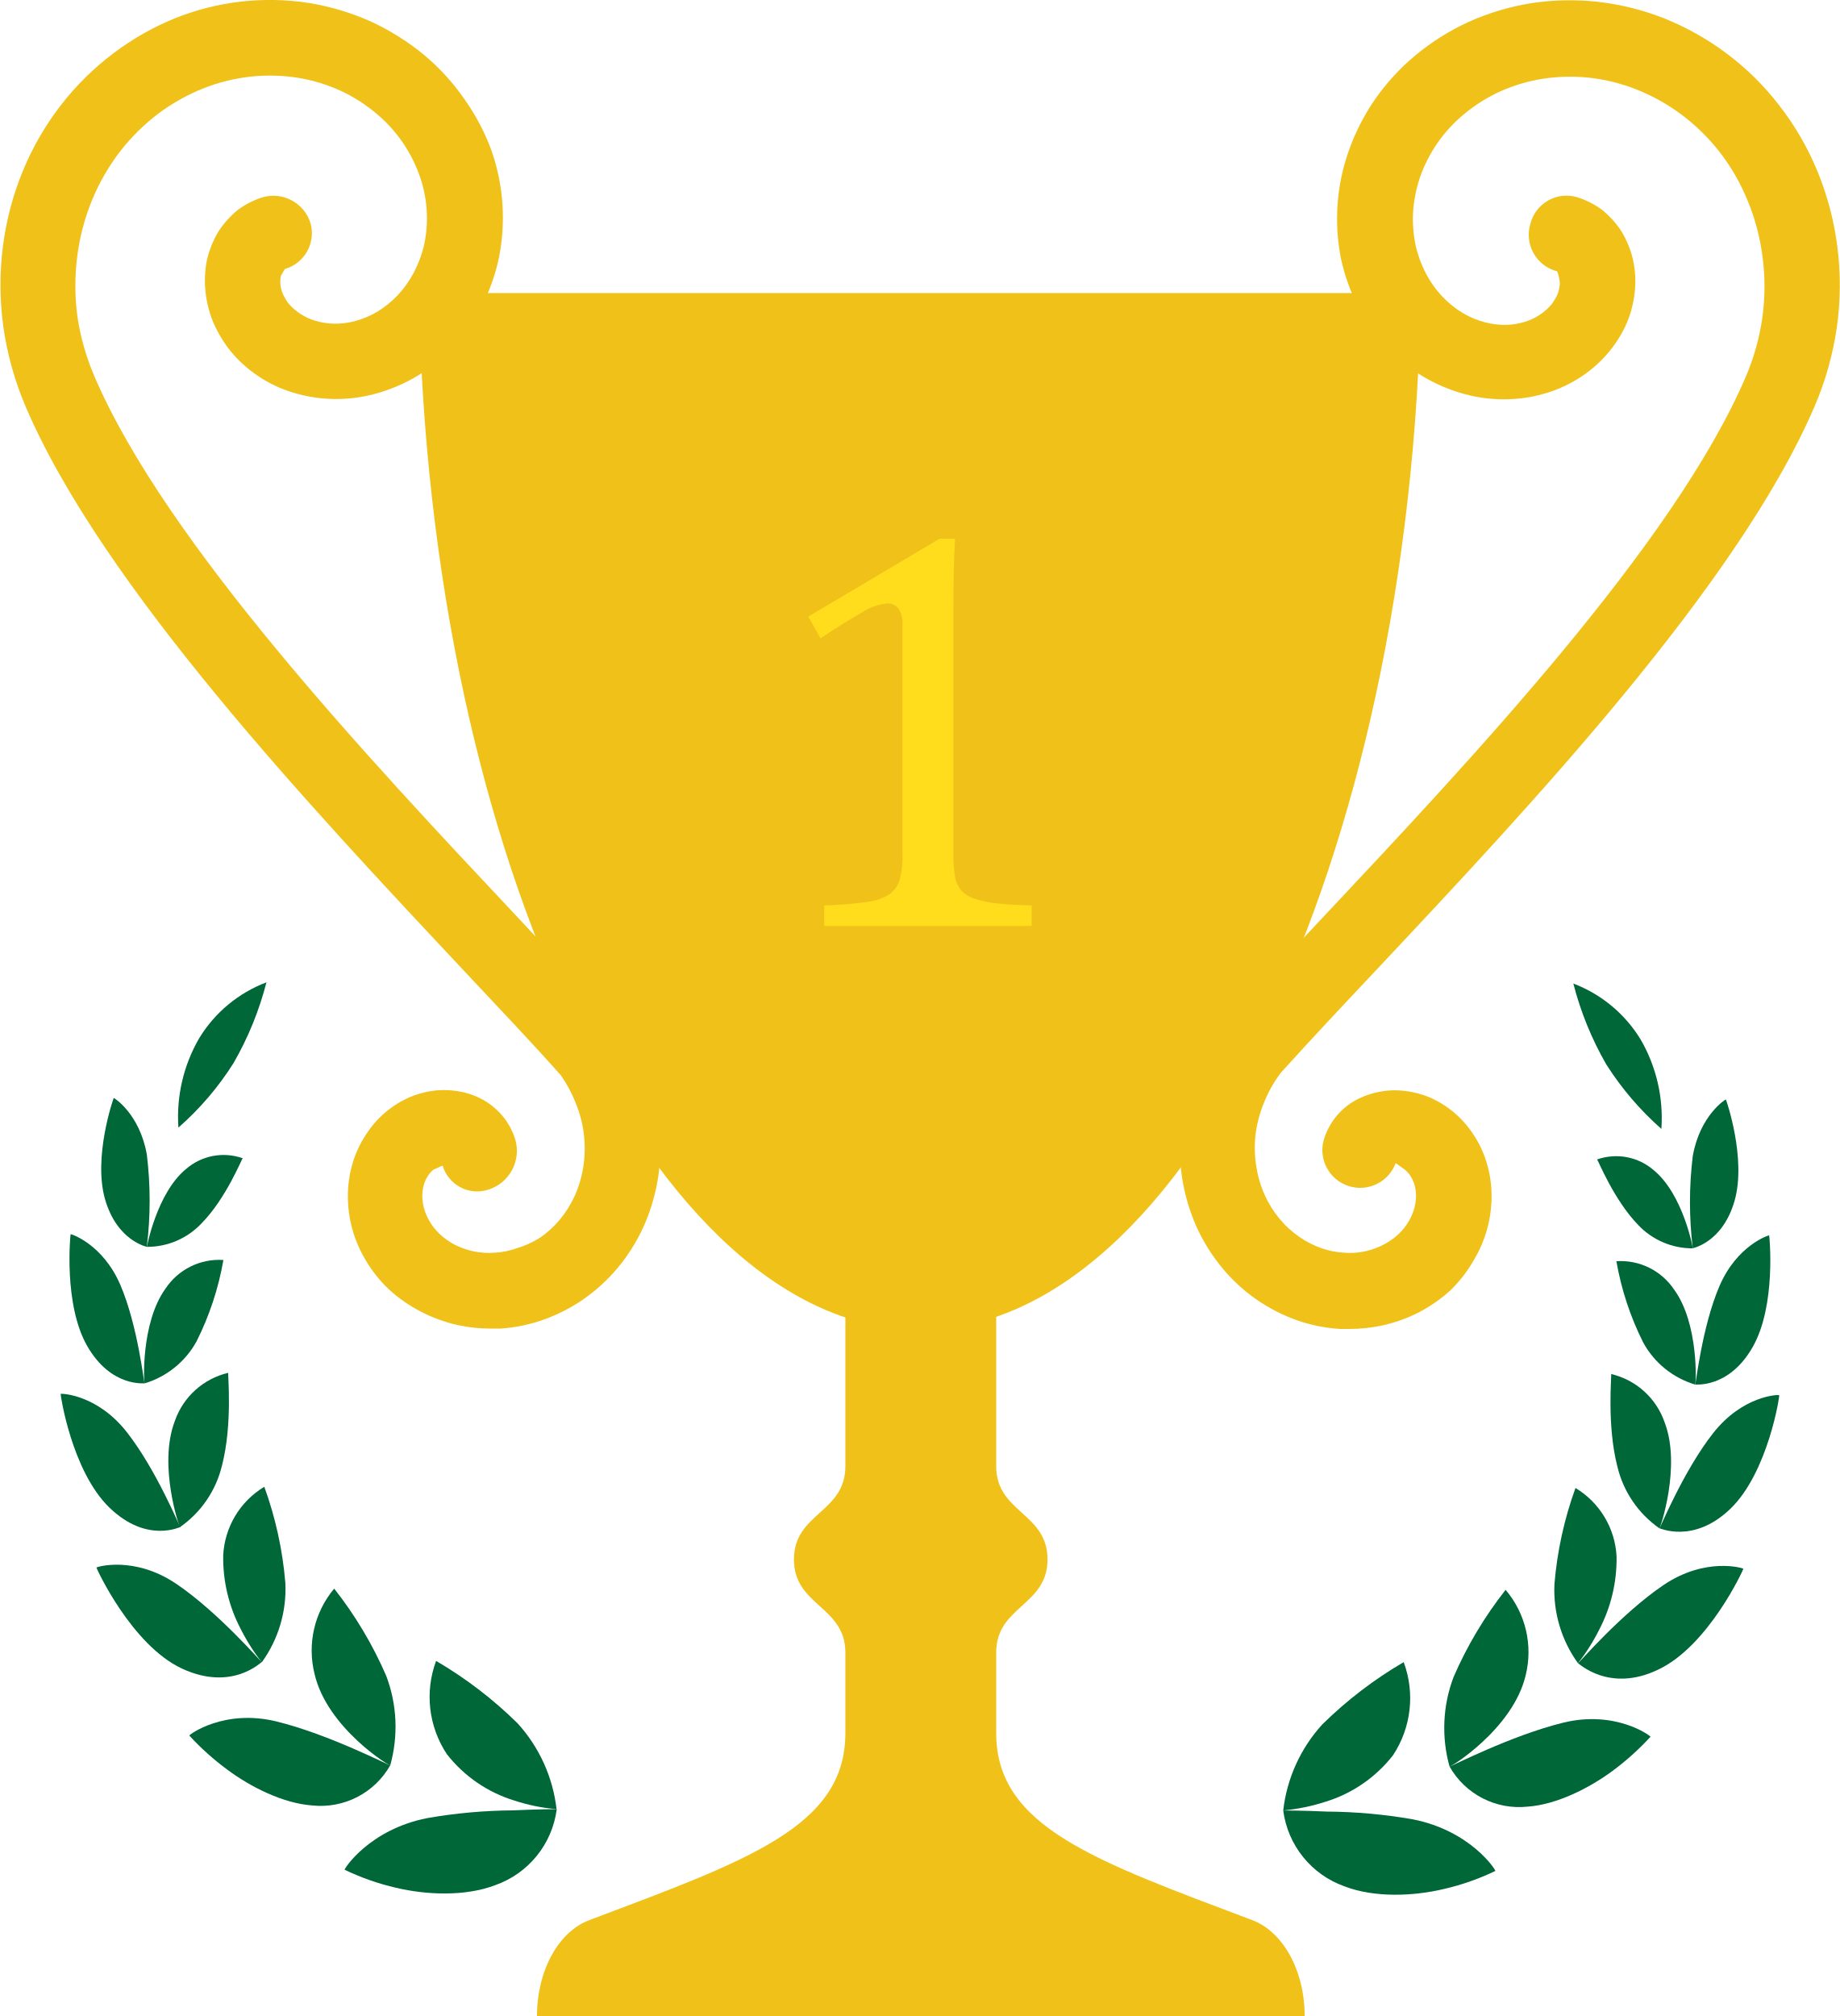
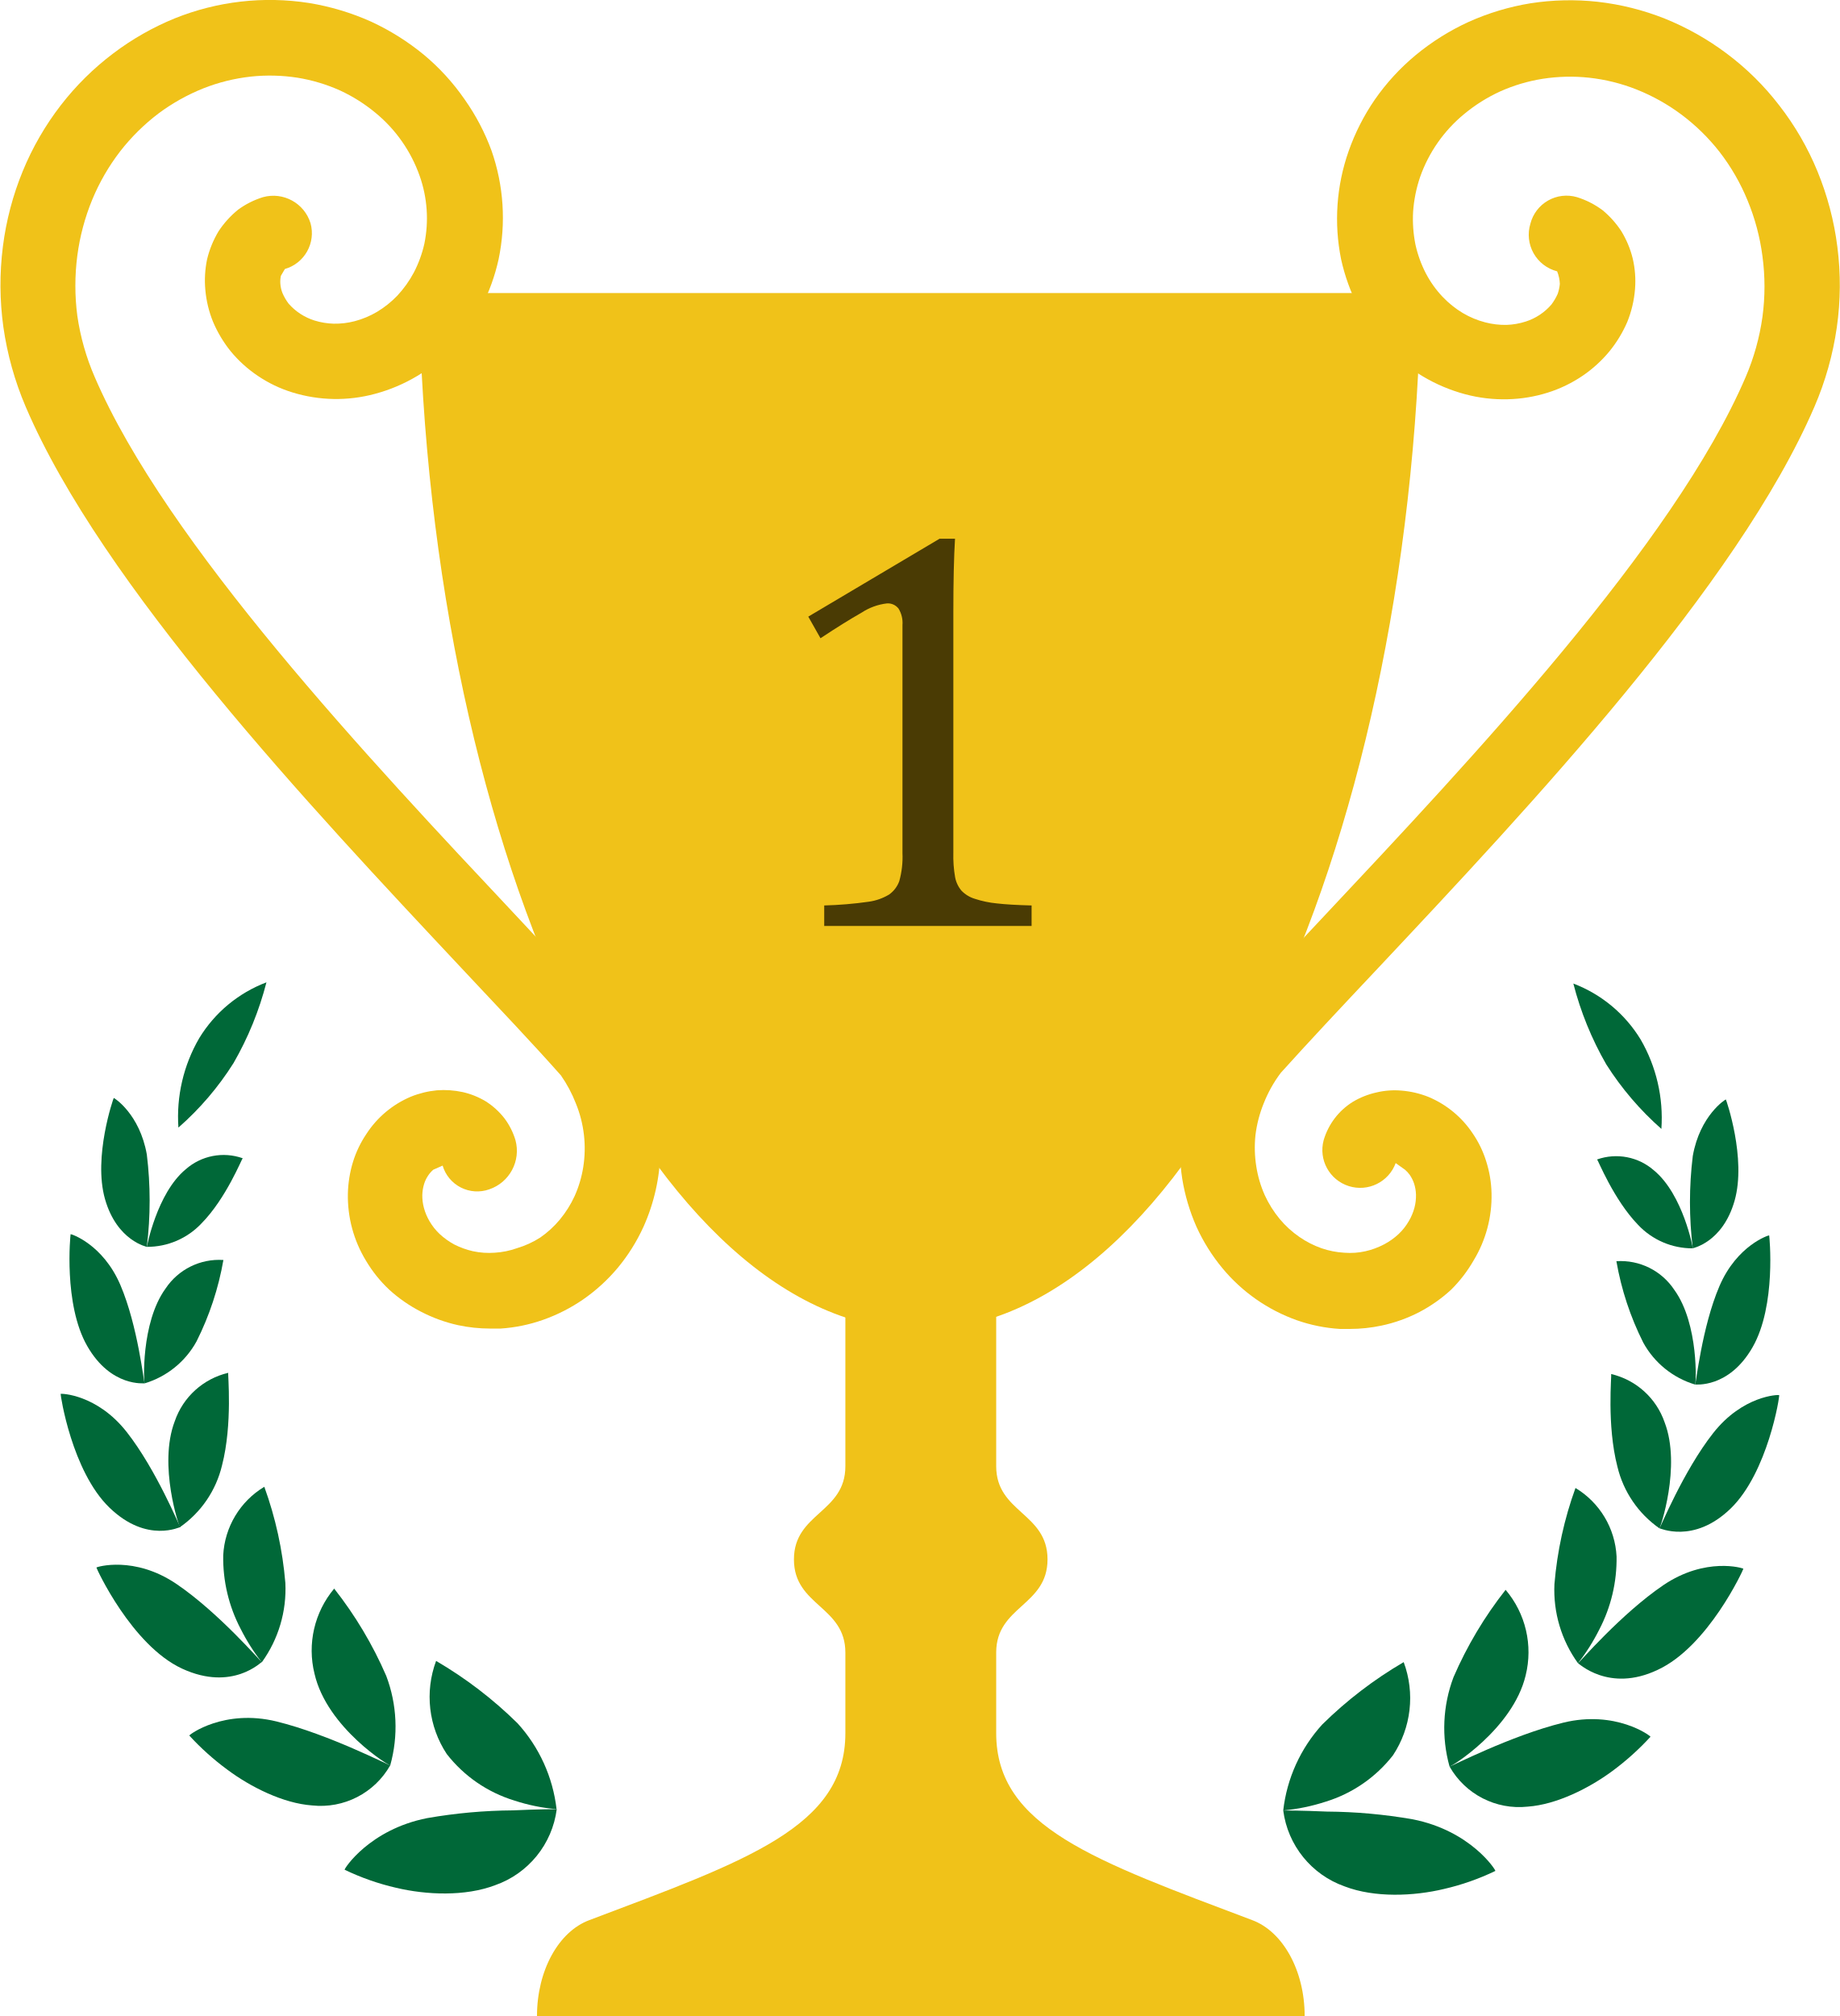
<svg xmlns="http://www.w3.org/2000/svg" width="197.48" height="216.37" viewBox="0 0 197.48 216.37">
  <defs>
-     <style>.cls-1{isolation:isolate;}.cls-2{fill:#f0c219;}.cls-3{fill:#006838;}.cls-4{mix-blend-mode:color-dodge;}.cls-5{fill:#231f20;}</style>
+     <style>.cls-1{isolation:isolate;}.cls-2{fill:#f0c219;}.cls-3{fill:#006838;}.cls-4{opacity:0.84;mix-blend-mode:luminosity;}.cls-5{fill:#231f20;}</style>
  </defs>
  <g class="cls-1">
    <g id="Layer_1" data-name="Layer 1">
      <path class="cls-2" d="M74.2,53.63H181.76c-1,60.73-25.25,111.28-53.79,111.28S75.23,114.36,74.2,53.63Z" transform="translate(-29.24 -22.18)" />
      <path class="cls-2" d="M193.51,46.19a4,4,0,0,1,5-2.85,9.15,9.15,0,0,1,2.76,1.41,10.11,10.11,0,0,1,2,2.24,10.38,10.38,0,0,1,1.22,2.92,10.65,10.65,0,0,1,.25,3.3,11.89,11.89,0,0,1-.83,3.52A13.37,13.37,0,0,1,202,59.88a13.75,13.75,0,0,1-2.87,2.62,14.32,14.32,0,0,1-3.76,1.82,15.47,15.47,0,0,1-4.29.71,16,16,0,0,1-4.58-.54,17.89,17.89,0,0,1-8.38-5,19.25,19.25,0,0,1-3.06-4.31A21.25,21.25,0,0,1,173.19,50a21.88,21.88,0,0,1,.81-11.6,23.58,23.58,0,0,1,2.81-5.53,24,24,0,0,1,4.38-4.77,25.77,25.77,0,0,1,5.69-3.57,26.69,26.69,0,0,1,6.66-2,27.52,27.52,0,0,1,7.18-.16,28.05,28.05,0,0,1,7.2,1.8,29.37,29.37,0,0,1,6.68,3.77,29,29,0,0,1,5.62,5.55,30.22,30.22,0,0,1,4.1,7.07,31.76,31.76,0,0,1,2.14,8.11,32.12,32.12,0,0,1-.06,8.65A33.49,33.49,0,0,1,224,65.83c-8.25,19.16-30.54,42.9-46.83,60.24-4,4.24-7.63,8.12-10.45,11.25a14,14,0,0,0-1.84,3.29A13.37,13.37,0,0,0,164,144a12.84,12.84,0,0,0,.09,3.38,12.22,12.22,0,0,0,.9,3.06,11.63,11.63,0,0,0,1.62,2.58,10.44,10.44,0,0,0,2.11,1.92,10,10,0,0,0,2.37,1.21,9,9,0,0,0,2.45.48,7.63,7.63,0,0,0,2.27-.16,8.2,8.2,0,0,0,2-.74,7.21,7.21,0,0,0,1.55-1.1,6.13,6.13,0,0,0,1.11-1.41,5.72,5.72,0,0,0,.6-1.44,5.07,5.07,0,0,0,.16-1.38,4.22,4.22,0,0,0-.21-1.21,3.69,3.69,0,0,0-.47-.93,3.14,3.14,0,0,0-.5-.54l-1-.71a4.06,4.06,0,0,1-7.73-2.46,7.25,7.25,0,0,1,3.14-4.12,8.53,8.53,0,0,1,2.52-1,8.41,8.41,0,0,1,2.69-.2,9.94,9.94,0,0,1,2.93.69,10.64,10.64,0,0,1,4.7,3.88,11.08,11.08,0,0,1,1.46,3,12.19,12.19,0,0,1,.58,3.47,13.29,13.29,0,0,1-1.92,7.18A14.74,14.74,0,0,1,185,160.6a16,16,0,0,1-3.39,2.39,16.13,16.13,0,0,1-4.07,1.46,16.47,16.47,0,0,1-3.41.36c-.36,0-.72,0-1.07,0a17.17,17.17,0,0,1-4.61-.93,18.36,18.36,0,0,1-8-5.59,19.83,19.83,0,0,1-2.78-4.44,21.14,21.14,0,0,1-1.53-5.15,21.1,21.1,0,0,1,1.27-11.08,22.49,22.49,0,0,1,3.12-5.43c3.06-3.41,6.76-7.35,10.79-11.64,15.87-16.9,37.61-40,45.29-57.89a25.22,25.22,0,0,0,1.81-6.48,24.31,24.31,0,0,0,0-6.49,23.56,23.56,0,0,0-1.6-6,22.36,22.36,0,0,0-3-5.2,21.7,21.7,0,0,0-4.08-4,21.15,21.15,0,0,0-4.82-2.7,19.63,19.63,0,0,0-5.11-1.27,19.14,19.14,0,0,0-5,.12,18,18,0,0,0-4.56,1.36,17.28,17.28,0,0,0-3.85,2.42,15.34,15.34,0,0,0-4.73,6.76,14.7,14.7,0,0,0-.75,3.73,14,14,0,0,0,.25,3.51,12.61,12.61,0,0,0,1.13,3.12,11.21,11.21,0,0,0,1.79,2.5,10.29,10.29,0,0,0,2.17,1.74,9.31,9.31,0,0,0,2.41,1,8.44,8.44,0,0,0,2.28.27,7.57,7.57,0,0,0,2.06-.36,6.07,6.07,0,0,0,2.76-1.83,6,6,0,0,0,.67-1.14,4.52,4.52,0,0,0,.23-1.07,4,4,0,0,0-.29-1.35A4.05,4.05,0,0,1,193.51,46.19Z" transform="translate(-29.24 -22.18)" />
      <path class="cls-2" d="M39.4,62.63c7.68,17.85,29.42,41,45.29,57.88,4,4.29,7.73,8.23,11,11.9a22.57,22.57,0,0,1,2.89,5.14,20.65,20.65,0,0,1-.27,16.3,19.68,19.68,0,0,1-2.76,4.4,18.93,18.93,0,0,1-3.71,3.39,18.33,18.33,0,0,1-4.3,2.19,17,17,0,0,1-4.57.94c-.37,0-.74,0-1.12,0a16.56,16.56,0,0,1-3.42-.36,16.15,16.15,0,0,1-4-1.45A15.68,15.68,0,0,1,71,160.58a14.26,14.26,0,0,1-2.48-3.1,13.31,13.31,0,0,1-1.94-7.18,12.62,12.62,0,0,1,.55-3.42,11.41,11.41,0,0,1,1.44-3,10.58,10.58,0,0,1,4.78-4,10,10,0,0,1,2.78-.68,9.55,9.55,0,0,1,2.78.19,8.36,8.36,0,0,1,2.48,1,7.91,7.91,0,0,1,2,1.82,7.48,7.48,0,0,1,1.18,2.34,4.37,4.37,0,0,1-2.82,5.28,3.87,3.87,0,0,1-5-2.55l-1,.44a3.1,3.1,0,0,0-.55.62,3.41,3.41,0,0,0-.44.92,4.42,4.42,0,0,0-.19,1.18,5,5,0,0,0,.17,1.37,5.79,5.79,0,0,0,.61,1.45,6.11,6.11,0,0,0,1.08,1.36,7.65,7.65,0,0,0,1.58,1.13,8.61,8.61,0,0,0,2,.72,8.28,8.28,0,0,0,2.32.16,8.61,8.61,0,0,0,2.41-.49A9.76,9.76,0,0,0,87.23,155a10.53,10.53,0,0,0,2.09-1.91,11.48,11.48,0,0,0,1.6-2.54,12.32,12.32,0,0,0,.92-3.08,12.77,12.77,0,0,0-.79-6.87,14.36,14.36,0,0,0-1.6-3c-3-3.39-6.69-7.27-10.67-11.51C62.5,108.73,40.2,85,32,65.84a34,34,0,0,1-2.4-8.57,32.8,32.8,0,0,1-.05-8.63,31.76,31.76,0,0,1,2.14-8.11,30.58,30.58,0,0,1,4.08-7.06,29.78,29.78,0,0,1,5.64-5.57A29.3,29.3,0,0,1,48,24.15a27.32,27.32,0,0,1,14.4-1.65,26.87,26.87,0,0,1,6.67,2,26.17,26.17,0,0,1,5.67,3.56,23.87,23.87,0,0,1,4.36,4.77A23.6,23.6,0,0,1,82,38.35,21.8,21.8,0,0,1,82.76,50a21.33,21.33,0,0,1-1.86,5.16,19.41,19.41,0,0,1-3.05,4.29,17.74,17.74,0,0,1-8.36,5,15.92,15.92,0,0,1-8.85-.15,13.87,13.87,0,0,1-3.74-1.79A13.66,13.66,0,0,1,54,59.88a13.34,13.34,0,0,1-1.9-3.18,11.87,11.87,0,0,1-.82-3.41A11.11,11.11,0,0,1,51.47,50a10.75,10.75,0,0,1,1.23-3,10.22,10.22,0,0,1,2.09-2.31,9,9,0,0,1,2.68-1.35,4.18,4.18,0,0,1,5.1,2.79,4,4,0,0,1-2.75,4.92l-.43.73a3.12,3.12,0,0,0-.06.83,3.47,3.47,0,0,0,.22,1,5.6,5.6,0,0,0,.67,1.16A6.15,6.15,0,0,0,63,56.58a7.65,7.65,0,0,0,2.06.34,8.29,8.29,0,0,0,2.26-.27,9.42,9.42,0,0,0,2.39-1,10.45,10.45,0,0,0,2.17-1.73,11.67,11.67,0,0,0,1.78-2.49,12.74,12.74,0,0,0,1.13-3.09,13.63,13.63,0,0,0-.5-7.27,15.35,15.35,0,0,0-4.72-6.76,17.35,17.35,0,0,0-3.83-2.42,18.29,18.29,0,0,0-4.57-1.37,19.34,19.34,0,0,0-5-.12,19.8,19.8,0,0,0-5.12,1.27,21.36,21.36,0,0,0-4.8,2.69,22.28,22.28,0,0,0-4.11,4.06,22.73,22.73,0,0,0-3,5.19,24,24,0,0,0-1.6,6,25,25,0,0,0,0,6.47A25.75,25.75,0,0,0,39.4,62.63Z" transform="translate(-29.24 -22.18)" />
      <path class="cls-2" d="M163.65,228.26c3.29,1.22,5.63,5.41,5.63,10.29H86.88c0-4.88,2.32-9.07,5.62-10.29,16.91-6.39,27.48-10,27.48-20.06v-8.65c0-5-5.52-5-5.52-10s5.52-5,5.52-10V158.69h16.19v20.85c0,5,5.51,5,5.51,10s-5.51,5-5.51,10v8.65C136.17,218.25,146.74,221.87,163.65,228.26Z" transform="translate(-29.24 -22.18)" />
      <path class="cls-3" d="M82.39,224.51A10,10,0,0,0,89,216.35s-2,0-4.68.13a55.82,55.82,0,0,0-9.22.83c-6.21,1.22-8.92,5.44-8.87,5.54a26.26,26.26,0,0,0,5.53,1.94C75,225.56,79.16,225.74,82.39,224.51Z" transform="translate(-29.24 -22.18)" />
      <path class="cls-3" d="M84.43,215.42a19.89,19.89,0,0,0,4.55.93,16.47,16.47,0,0,0-4.19-9.22,44.19,44.19,0,0,0-8.74-6.69,11.1,11.1,0,0,0,1.15,10A14.61,14.61,0,0,0,84.43,215.42Z" transform="translate(-29.24 -22.18)" />
      <path class="cls-3" d="M71.13,211.64c-.08.06-6.57-3.32-12.2-4.7s-9.38,1.41-9.37,1.51a28.19,28.19,0,0,0,4.08,3.66c2.49,1.86,6,3.62,9.1,3.84A8.58,8.58,0,0,0,71.13,211.64Z" transform="translate(-29.24 -22.18)" />
      <path class="cls-3" d="M71.13,211.64a15.4,15.4,0,0,0-.43-9.59,42.26,42.26,0,0,0-5.59-9.37A10.34,10.34,0,0,0,63,201.82C64.34,207.65,71.14,211.8,71.13,211.64Z" transform="translate(-29.24 -22.18)" />
      <path class="cls-3" d="M57.34,200.56c-.08,0-4.63-5.31-9.16-8.38s-8.58-1.83-8.59-1.76,3.77,8.34,9.2,10.85S57.35,200.47,57.34,200.56Z" transform="translate(-29.24 -22.18)" />
      <path class="cls-3" d="M59.87,192.07a39.92,39.92,0,0,0-2.26-10.32,9.12,9.12,0,0,0-4.41,7.35A16.39,16.39,0,0,0,55.07,197a21.66,21.66,0,0,0,2.27,3.59A13.42,13.42,0,0,0,59.87,192.07Z" transform="translate(-29.24 -22.18)" />
      <path class="cls-3" d="M48.6,186.08c-.07,0-2.57-6.15-5.76-10.21s-7.05-4.14-7.09-4.09S36.94,180.09,41,184,48.63,186,48.6,186.08Z" transform="translate(-29.24 -22.18)" />
      <path class="cls-3" d="M48,174.71c-1.81,4.73.51,11.45.56,11.37a11.25,11.25,0,0,0,4.51-6.62c1.16-4.48.6-9.88.67-9.94A8,8,0,0,0,48,174.71Z" transform="translate(-29.24 -22.18)" />
      <path class="cls-3" d="M44.77,170.65c-.09,0-.72-6.15-2.61-10.56s-5.32-5.49-5.34-5.45-.79,7.51,1.78,12S44.79,170.61,44.77,170.65Z" transform="translate(-29.24 -22.18)" />
      <path class="cls-3" d="M50.34,166.14a31.48,31.48,0,0,0,2.88-8.73A6.91,6.91,0,0,0,47,160.49c-2.66,3.68-2.33,10.22-2.23,10.16A9.46,9.46,0,0,0,50.34,166.14Z" transform="translate(-29.24 -22.18)" />
      <path class="cls-3" d="M45,156a40.76,40.76,0,0,0,0-9.91c-.77-4.37-3.52-6.09-3.55-6.07s-2.23,6.32-.94,10.85S45.06,156,45,156Z" transform="translate(-29.24 -22.18)" />
      <path class="cls-3" d="M55.29,146.49a6.15,6.15,0,0,0-6.12,1.19C46.06,150.26,45,156.05,45,156a8,8,0,0,0,5.87-2.52C53.51,150.81,55.22,146.49,55.29,146.49Z" transform="translate(-29.24 -22.18)" />
      <path class="cls-3" d="M54.31,136.27a34.61,34.61,0,0,0,3.53-8.66,14.43,14.43,0,0,0-7.22,6,16.79,16.79,0,0,0-2.23,9.59A31.6,31.6,0,0,0,54.31,136.27Z" transform="translate(-29.24 -22.18)" />
      <path class="cls-3" d="M173.57,224.64a10,10,0,0,1-6.59-8.15s2,0,4.68.12a55.82,55.82,0,0,1,9.22.83c6.21,1.22,8.92,5.44,8.87,5.54a26.26,26.26,0,0,1-5.53,1.94C181,225.69,176.8,225.88,173.57,224.64Z" transform="translate(-29.24 -22.18)" />
      <path class="cls-3" d="M171.53,215.55a21,21,0,0,1-4.55.94,16.46,16.46,0,0,1,4.19-9.23,44.19,44.19,0,0,1,8.74-6.69,11.1,11.1,0,0,1-1.15,10A14.61,14.61,0,0,1,171.53,215.55Z" transform="translate(-29.24 -22.18)" />
      <path class="cls-3" d="M184.83,211.77c.08.06,6.57-3.32,12.2-4.7s9.38,1.41,9.37,1.51a28.56,28.56,0,0,1-4.08,3.67c-2.5,1.85-6,3.61-9.1,3.83A8.58,8.58,0,0,1,184.83,211.77Z" transform="translate(-29.24 -22.18)" />
      <path class="cls-3" d="M184.83,211.77a15.4,15.4,0,0,1,.43-9.59,42.26,42.26,0,0,1,5.59-9.37A10.34,10.34,0,0,1,193,202C191.62,207.78,184.82,211.93,184.83,211.77Z" transform="translate(-29.24 -22.18)" />
      <path class="cls-3" d="M198.62,200.69c.08,0,4.63-5.31,9.16-8.38s8.58-1.83,8.59-1.76-3.77,8.34-9.2,10.85C201.89,203.91,198.61,200.6,198.62,200.69Z" transform="translate(-29.24 -22.18)" />
      <path class="cls-3" d="M196.09,192.2a39.92,39.92,0,0,1,2.26-10.32,9.12,9.12,0,0,1,4.41,7.35,16.39,16.39,0,0,1-1.87,7.87,21.66,21.66,0,0,1-2.27,3.59A13.42,13.42,0,0,1,196.09,192.2Z" transform="translate(-29.24 -22.18)" />
      <path class="cls-3" d="M207.36,186.21c.07,0,2.57-6.15,5.76-10.21s7-4.14,7.09-4.09S219,180.22,215,184.09,207.33,186.14,207.36,186.21Z" transform="translate(-29.24 -22.18)" />
      <path class="cls-3" d="M207.92,174.84c1.81,4.73-.51,11.45-.56,11.37a11.25,11.25,0,0,1-4.51-6.62c-1.16-4.48-.6-9.88-.67-9.94A8,8,0,0,1,207.92,174.84Z" transform="translate(-29.24 -22.18)" />
      <path class="cls-3" d="M211.19,170.78c.09,0,.72-6.15,2.61-10.56s5.32-5.49,5.34-5.45.79,7.51-1.78,12S211.16,170.74,211.19,170.78Z" transform="translate(-29.24 -22.18)" />
      <path class="cls-3" d="M205.62,166.27a31.48,31.48,0,0,1-2.88-8.73,6.91,6.91,0,0,1,6.22,3.08c2.66,3.68,2.33,10.22,2.23,10.16A9.44,9.44,0,0,1,205.62,166.27Z" transform="translate(-29.24 -22.18)" />
      <path class="cls-3" d="M210.94,156.16a40.76,40.76,0,0,1,0-9.91c.77-4.37,3.52-6.09,3.55-6.07s2.23,6.32.94,10.86S210.9,156.13,210.94,156.16Z" transform="translate(-29.24 -22.18)" />
      <path class="cls-3" d="M200.67,146.62a6.15,6.15,0,0,1,6.12,1.19c3.11,2.58,4.19,8.37,4.15,8.35a8,8,0,0,1-5.87-2.52C202.45,150.94,200.74,146.62,200.67,146.62Z" transform="translate(-29.24 -22.18)" />
      <path class="cls-3" d="M201.65,136.41a34.6,34.6,0,0,1-3.53-8.67,14.48,14.48,0,0,1,7.22,6,16.8,16.8,0,0,1,2.23,9.6A32.18,32.18,0,0,1,201.65,136.41Z" transform="translate(-29.24 -22.18)" />
      <g class="cls-4">
        <path class="cls-5" d="M131.57,113.7a13.27,13.27,0,0,0,.19,2.63,3.12,3.12,0,0,0,.69,1.45,3.32,3.32,0,0,0,1.44.87,10.91,10.91,0,0,0,2.35.49c.94.11,2.19.18,3.73.22v2.2H117.71v-2.2a41.77,41.77,0,0,0,4.77-.4,5.78,5.78,0,0,0,2.19-.77,3,3,0,0,0,1.1-1.45,9.62,9.62,0,0,0,.34-3V89.26a2.94,2.94,0,0,0-.42-1.76,1.46,1.46,0,0,0-1.24-.56,6.28,6.28,0,0,0-2.74,1q-1.77,1-4.4,2.74L116,88.36,130.09,80h1.66q-.18,2.89-.18,8Z" transform="translate(-29.24 -22.18)" />
      </g>
    </g>
  </g>
</svg>
